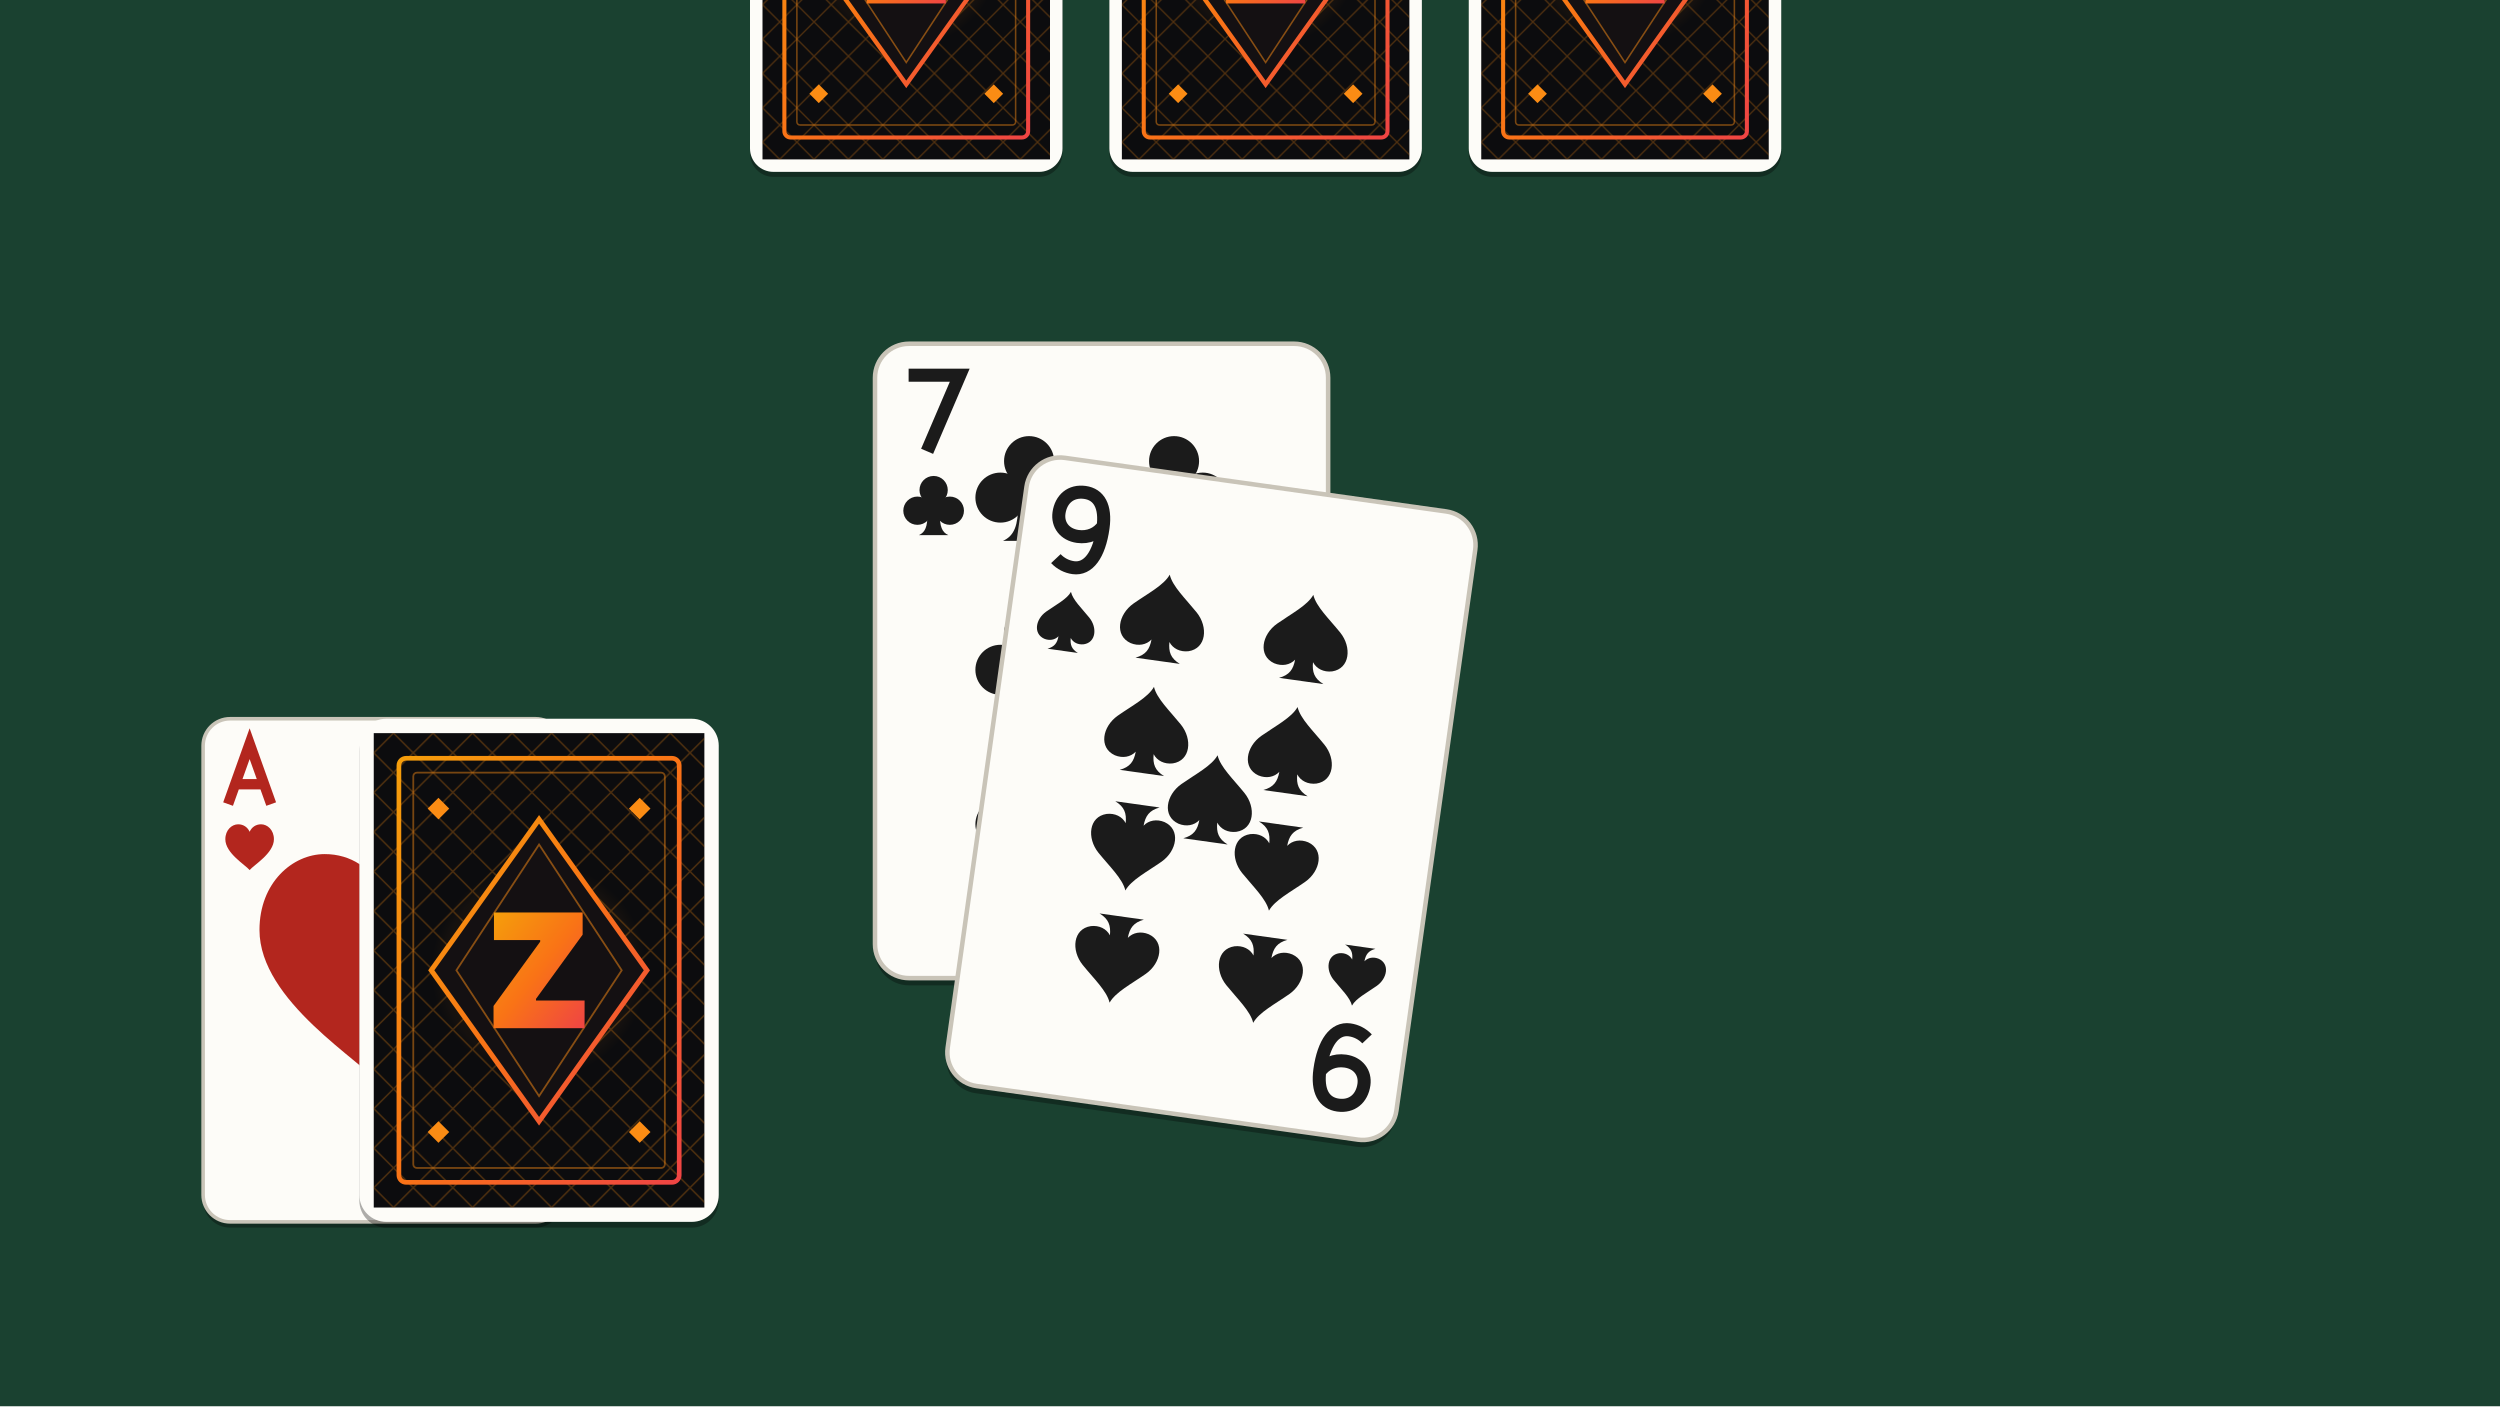
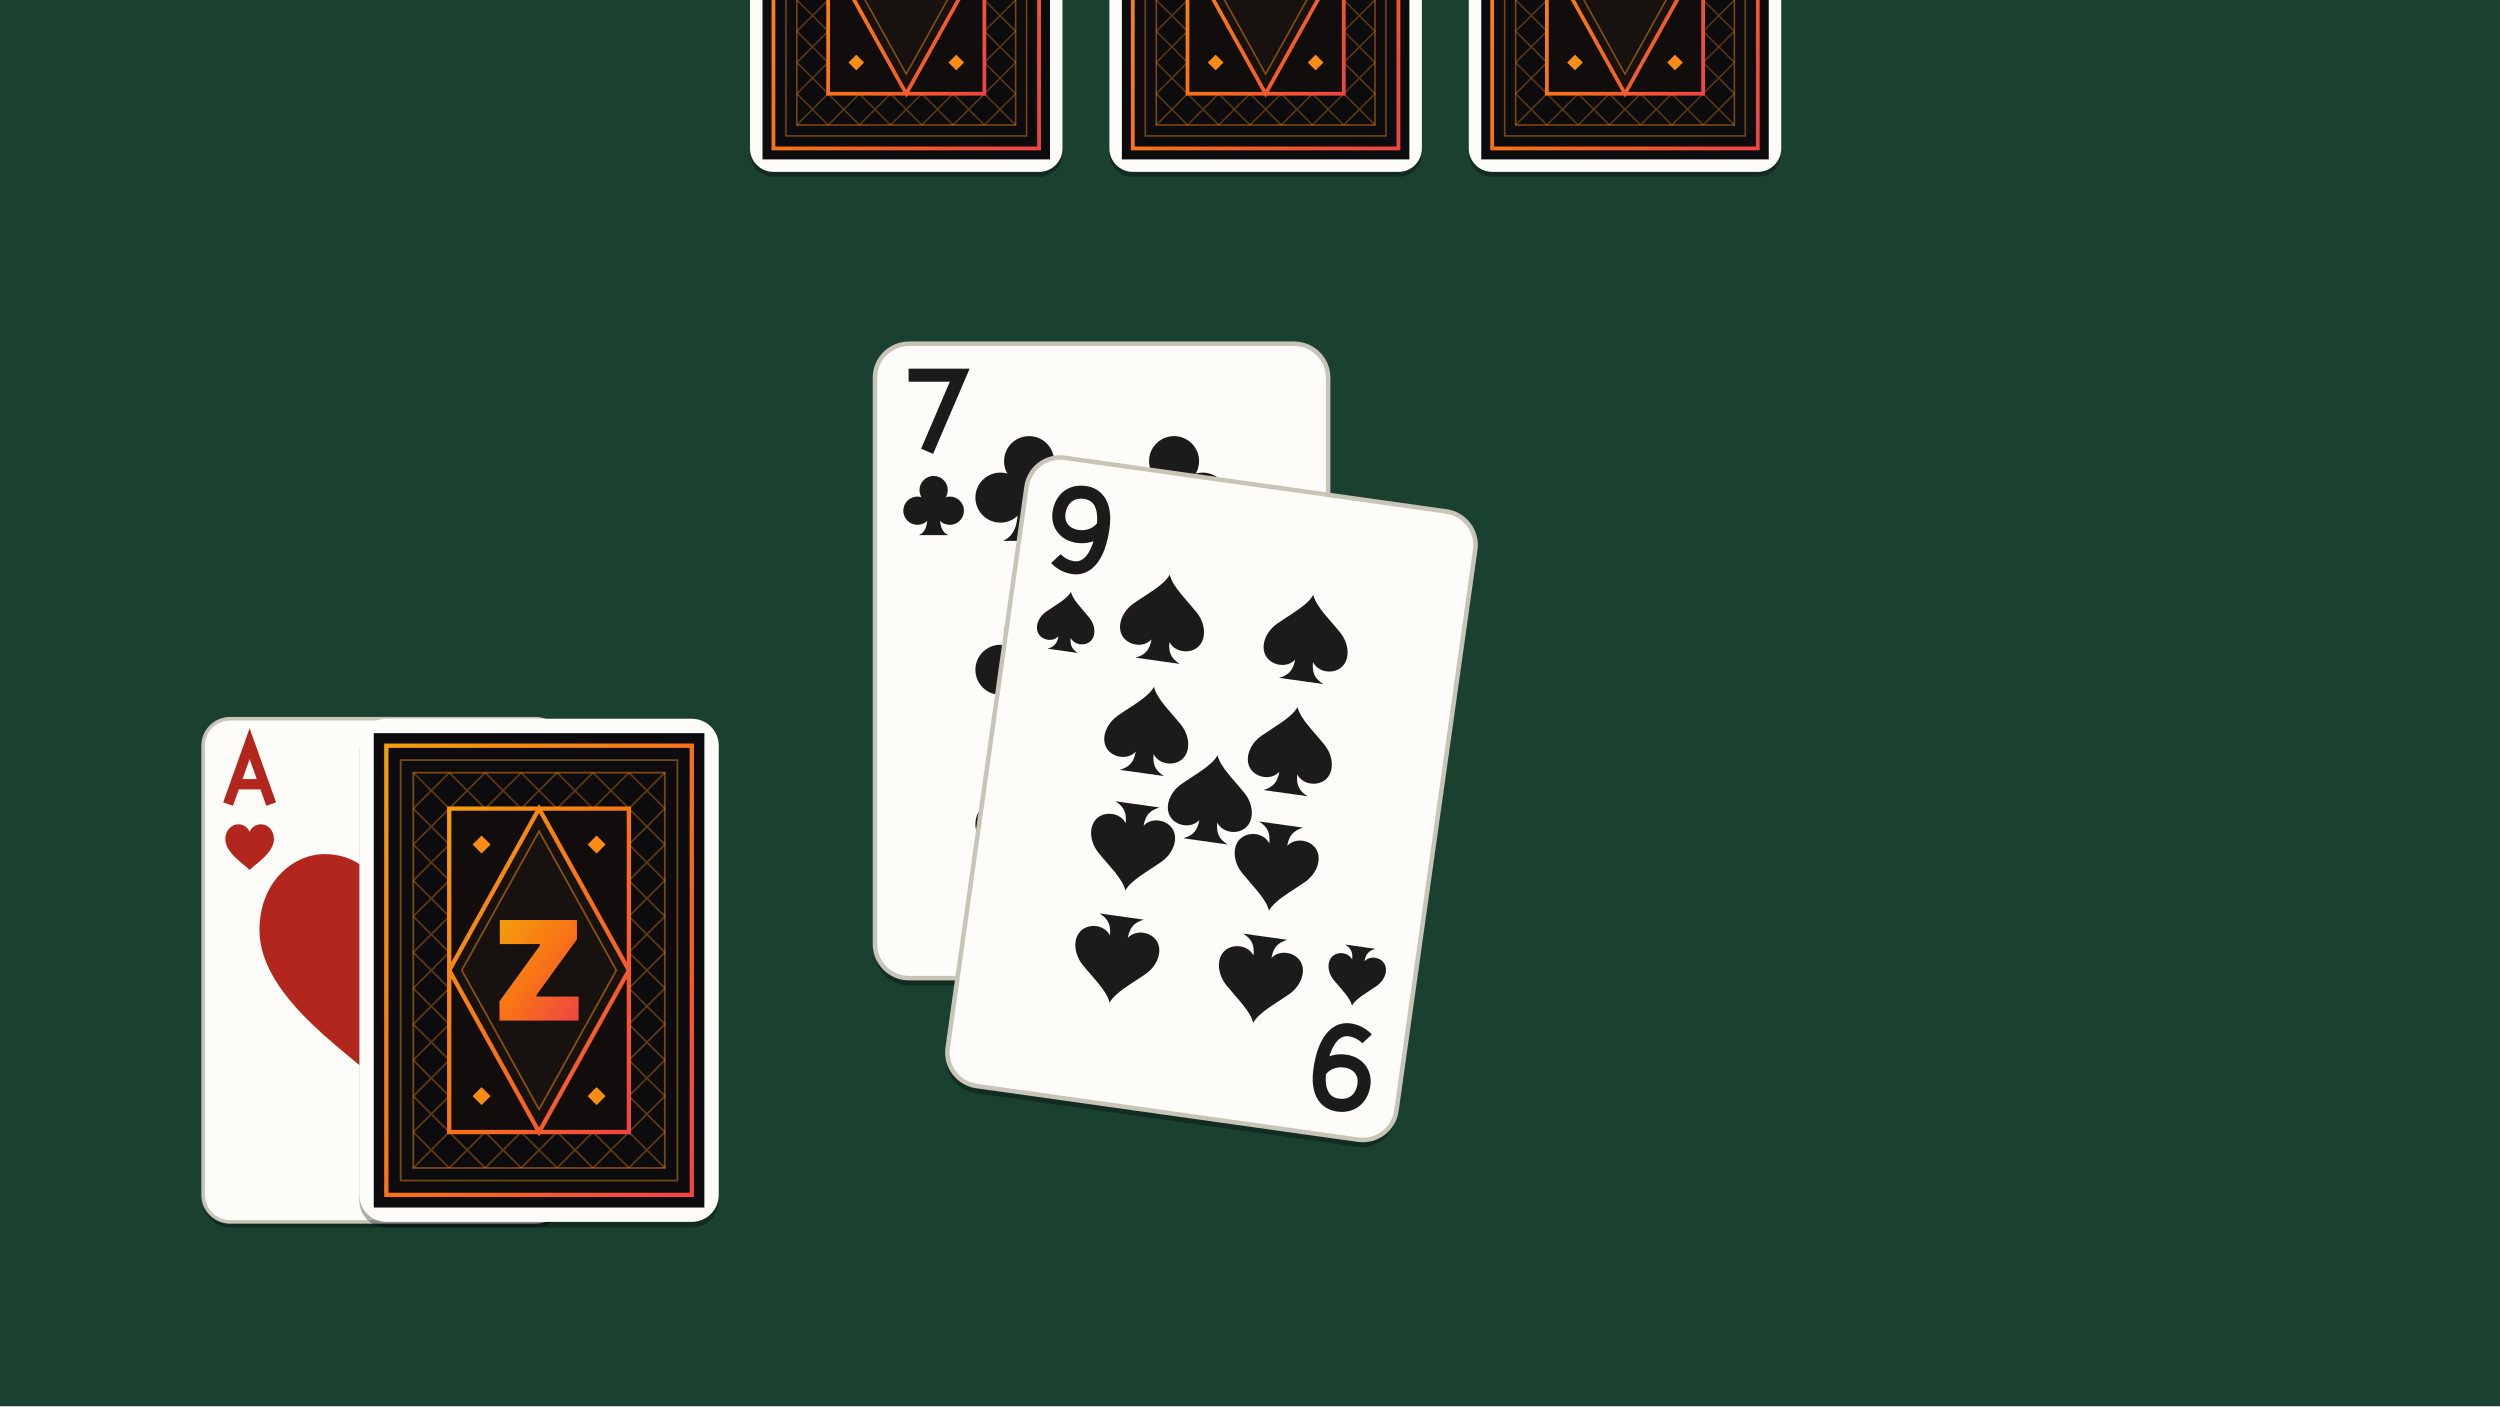
<svg xmlns="http://www.w3.org/2000/svg" width="320" height="180" viewBox="0 0 320 180">
  <defs>
    <clipPath id="zs-card">
      <rect width="100" height="140" rx="7.5" />
    </clipPath>
-     <pattern id="zc-p-zimi" width="11" height="11" patternUnits="userSpaceOnUse">
-       <path d="M5.5 0 11 5.5 5.5 11 0 5.5z" fill="none" stroke="#fb8c14" stroke-width=".45" opacity=".26" />
-     </pattern>
    <linearGradient id="zc-g-mark" x1="0" y1="0" x2="1" y2="1">
      <stop offset="0" stop-color="#f59e0b" />
      <stop offset=".5" stop-color="#f97316" />
      <stop offset="1" stop-color="#ef4444" />
    </linearGradient>
    <radialGradient id="zc-g-glow">
      <stop offset="0" stop-color="#fb8c14" stop-opacity=".34" />
      <stop offset="1" stop-color="#fb8c14" stop-opacity="0" />
    </radialGradient>
    <symbol id="zc-s-0" overflow="visible">
      <circle cy="-5.3" r="4.8" />
      <circle cx="-5.5" cy="1.7" r="4.8" />
      <circle cx="5.5" cy="1.7" r="4.8" />
      <circle cy="0.4" r="3.4" />
      <path d="M-2.1 3C-2.1 7-2.8 9-5 10H5C2.8 9 2.1 7 2.1 3Z" />
    </symbol>
    <symbol id="zc-s-3" overflow="visible">
      <path d="M0-10.2C1-7.6 4.4-5.2 7.4-2.4 10.6 .6 10.8 5.6 6.8 6.8 4.9 7.3 3.1 6.7 2.1 5.3 2.2 7.6 2.9 9 5.2 10H-5.2C-2.9 9-2.2 7.6-2.1 5.3-3.1 6.7-4.9 7.3-6.8 6.8-10.8 5.6-10.6 .6-7.4-2.4-4.4-5.2-1 -7.6 0-10.2Z" />
    </symbol>
    <symbol id="zc-s-2" overflow="visible">
      <path d="M0 9.8C-1.8 7.6-10.4 2.6-10.4-3.4-10.4-7.4-7.6-9.8-4.9-9.8-2.7-9.8-.9-8.6 0-6.6 .9-8.6 2.7-9.8 4.9-9.8 7.6-9.8 10.4-7.4 10.4-3.4 10.4 2.6 1.8 7.6 0 9.8Z" />
    </symbol>
  </defs>
  <rect width="320" height="180" fill="#1a4130" />
  <g transform="translate(96 -34) scale(0.4)">
    <rect y="1.6" width="100" height="140" rx="7.5" fill="rgba(0,0,0,0.32)" />
    <g clip-path="url(#zs-card)">
      <svg width="100" height="140" viewBox="0 0 100 140" preserveAspectRatio="xMidYMid slice" aria-hidden="true">
        <rect width="100" height="140" fill="#fdfcf8" />
        <svg x="4" y="4" width="92" height="132" viewBox="0 0 92 132" overflow="hidden">
-           <rect width="92" height="132" fill="#0c0c0e" />
-           <rect width="92" height="132" fill="url(#zc-p-zimi)" />
-           <rect x="7" y="7" width="78" height="118" rx="2" fill="none" stroke="url(#zc-g-mark)" stroke-width="1.3" />
-           <rect x="11" y="11" width="70" height="110" rx="1" fill="none" stroke="#fb8c14" stroke-width=".5" opacity=".45" />
-           <circle cx="46" cy="66" r="30" fill="url(#zc-g-glow)" />
-           <path d="M46 24 76 66 46 108 16 66z" fill="#141012" stroke="url(#zc-g-mark)" stroke-width="1.4" />
-           <path d="M46 31 69 66 46 101 23 66z" fill="none" stroke="#fb8c14" stroke-width=".5" opacity=".5" />
-           <path transform="translate(46 66) scale(2.16456)" d="M-5.852 7.438L5.852 7.438L5.852 3.885L-0.392 3.885L-0.392 3.667L5.602 -4.583L5.602 -7.438L-5.798 -7.438L-5.798 -3.885L0.142 -3.885L0.142 -3.678L-5.852 4.583Z" fill="url(#zc-g-mark)" />
-           <g fill="#fb8c14">
-             <path d="M18 18l3 3-3 3-3-3zM74 18l3 3-3 3-3-3zM18 108l3 3-3 3-3-3zM74 108l3 3-3 3-3-3z" />
+           <rect fill="#0c0c0e" x="0" y="0" width="92" height="132" />
+           <path d="M11 21L21 11M11 31L31 11M11 41L41 11M11 51L51 11M11 61L61 11M11 71L71 11M11 81L81 11M11 91L81 21M11 101L81 31M11 111L81 41M11 121L81 51M21 121L81 61M31 121L81 71M41 121L81 81M51 121L81 91M61 121L81 101M71 121L81 111M11 111L21 121M11 101L31 121M11 91L41 121M11 81L51 121M11 71L61 121M11 61L71 121M11 51L81 121M11 41L81 111M11 31L81 101M11 21L81 91M11 11L81 81M21 11L81 71M31 11L81 61M41 11L81 51M51 11L81 41M61 11L81 31M71 11L81 21" fill="none" stroke="#fb8c14" stroke-width="0.5" opacity="0.34" />
+           <rect fill="none" stroke="url(#zc-g-mark)" stroke-width="1.2" x="3.5" y="3.5" width="85" height="125" />
+           <rect fill="none" stroke="#fb8c14" stroke-width="0.5" opacity="0.45" x="7.5" y="7.5" width="77" height="117" />
+           <rect fill="none" stroke="#fb8c14" stroke-width="0.5" opacity="0.45" x="11" y="11" width="70" height="110" />
+           <rect fill="#100d0c" stroke="url(#zc-g-mark)" stroke-width="1.2" x="21" y="21" width="50" height="90" />
+           <circle cx="46" cy="66" r="24" fill="url(#zc-g-glow)" />
+           <path d="M46 21l25 45 -25 45 -25 -45z" fill="#17120f" stroke="url(#zc-g-mark)" stroke-width="1.2" />
+           <path d="M46 27.3l21.5 38.7 -21.5 38.7 -21.5 -38.7z" fill="none" stroke="#fb8c14" stroke-width="0.5" opacity="0.5" />
+           <path transform="translate(46 66) scale(1.882226)" d="M-5.852 7.438L5.852 7.438L5.852 3.885L-0.392 3.885L-0.392 3.667L5.602 -4.583L5.602 -7.438L-5.798 -7.438L-5.798 -3.885L0.142 -3.885L0.142 -3.678L-5.852 4.583Z" fill="url(#zc-g-mark)" />
+           <g fill="#fb8c14">
+             <path d="M30 28.5l2.5 2.5 -2.5 2.5 -2.5 -2.5z" />
+             <path d="M62 28.5l2.5 2.5 -2.5 2.5 -2.5 -2.5z" />
+             <path d="M30 98.5l2.5 2.5 -2.5 2.5 -2.5 -2.5z" />
+             <path d="M62 98.5l2.5 2.5 -2.5 2.5 -2.5 -2.5z" />
          </g>
        </svg>
      </svg>
    </g>
  </g>
  <g transform="translate(142 -34) scale(0.4)">
    <rect y="1.6" width="100" height="140" rx="7.5" fill="rgba(0,0,0,0.32)" />
    <g clip-path="url(#zs-card)">
      <svg width="100" height="140" viewBox="0 0 100 140" preserveAspectRatio="xMidYMid slice" aria-hidden="true">
        <rect width="100" height="140" fill="#fdfcf8" />
        <svg x="4" y="4" width="92" height="132" viewBox="0 0 92 132" overflow="hidden">
-           <rect width="92" height="132" fill="#0c0c0e" />
-           <rect width="92" height="132" fill="url(#zc-p-zimi)" />
-           <rect x="7" y="7" width="78" height="118" rx="2" fill="none" stroke="url(#zc-g-mark)" stroke-width="1.3" />
-           <rect x="11" y="11" width="70" height="110" rx="1" fill="none" stroke="#fb8c14" stroke-width=".5" opacity=".45" />
-           <circle cx="46" cy="66" r="30" fill="url(#zc-g-glow)" />
-           <path d="M46 24 76 66 46 108 16 66z" fill="#141012" stroke="url(#zc-g-mark)" stroke-width="1.4" />
-           <path d="M46 31 69 66 46 101 23 66z" fill="none" stroke="#fb8c14" stroke-width=".5" opacity=".5" />
-           <path transform="translate(46 66) scale(2.16456)" d="M-5.852 7.438L5.852 7.438L5.852 3.885L-0.392 3.885L-0.392 3.667L5.602 -4.583L5.602 -7.438L-5.798 -7.438L-5.798 -3.885L0.142 -3.885L0.142 -3.678L-5.852 4.583Z" fill="url(#zc-g-mark)" />
-           <g fill="#fb8c14">
-             <path d="M18 18l3 3-3 3-3-3zM74 18l3 3-3 3-3-3zM18 108l3 3-3 3-3-3zM74 108l3 3-3 3-3-3z" />
+           <rect fill="#0c0c0e" x="0" y="0" width="92" height="132" />
+           <path d="M11 21L21 11M11 31L31 11M11 41L41 11M11 51L51 11M11 61L61 11M11 71L71 11M11 81L81 11M11 91L81 21M11 101L81 31M11 111L81 41M11 121L81 51M21 121L81 61M31 121L81 71M41 121L81 81M51 121L81 91M61 121L81 101M71 121L81 111M11 111L21 121M11 101L31 121M11 91L41 121M11 81L51 121M11 71L61 121M11 61L71 121M11 51L81 121M11 41L81 111M11 31L81 101M11 21L81 91M11 11L81 81M21 11L81 71M31 11L81 61M41 11L81 51M51 11L81 41M61 11L81 31M71 11L81 21" fill="none" stroke="#fb8c14" stroke-width="0.5" opacity="0.34" />
+           <rect fill="none" stroke="url(#zc-g-mark)" stroke-width="1.2" x="3.5" y="3.5" width="85" height="125" />
+           <rect fill="none" stroke="#fb8c14" stroke-width="0.5" opacity="0.45" x="7.5" y="7.5" width="77" height="117" />
+           <rect fill="none" stroke="#fb8c14" stroke-width="0.5" opacity="0.45" x="11" y="11" width="70" height="110" />
+           <rect fill="#100d0c" stroke="url(#zc-g-mark)" stroke-width="1.2" x="21" y="21" width="50" height="90" />
+           <circle cx="46" cy="66" r="24" fill="url(#zc-g-glow)" />
+           <path d="M46 21l25 45 -25 45 -25 -45z" fill="#17120f" stroke="url(#zc-g-mark)" stroke-width="1.2" />
+           <path d="M46 27.3l21.5 38.7 -21.5 38.7 -21.5 -38.7z" fill="none" stroke="#fb8c14" stroke-width="0.5" opacity="0.5" />
+           <path transform="translate(46 66) scale(1.882226)" d="M-5.852 7.438L5.852 7.438L5.852 3.885L-0.392 3.885L-0.392 3.667L5.602 -4.583L5.602 -7.438L-5.798 -7.438L-5.798 -3.885L0.142 -3.885L0.142 -3.678L-5.852 4.583Z" fill="url(#zc-g-mark)" />
+           <g fill="#fb8c14">
+             <path d="M30 28.5l2.5 2.5 -2.5 2.5 -2.5 -2.5z" />
+             <path d="M62 28.5l2.5 2.5 -2.5 2.5 -2.5 -2.5z" />
+             <path d="M30 98.5l2.5 2.5 -2.5 2.5 -2.5 -2.5z" />
+             <path d="M62 98.5l2.5 2.5 -2.5 2.5 -2.5 -2.5z" />
          </g>
        </svg>
      </svg>
    </g>
  </g>
  <g transform="translate(188 -34) scale(0.4)">
    <rect y="1.6" width="100" height="140" rx="7.5" fill="rgba(0,0,0,0.32)" />
    <g clip-path="url(#zs-card)">
      <svg width="100" height="140" viewBox="0 0 100 140" preserveAspectRatio="xMidYMid slice" aria-hidden="true">
        <rect width="100" height="140" fill="#fdfcf8" />
        <svg x="4" y="4" width="92" height="132" viewBox="0 0 92 132" overflow="hidden">
-           <rect width="92" height="132" fill="#0c0c0e" />
-           <rect width="92" height="132" fill="url(#zc-p-zimi)" />
-           <rect x="7" y="7" width="78" height="118" rx="2" fill="none" stroke="url(#zc-g-mark)" stroke-width="1.3" />
-           <rect x="11" y="11" width="70" height="110" rx="1" fill="none" stroke="#fb8c14" stroke-width=".5" opacity=".45" />
-           <circle cx="46" cy="66" r="30" fill="url(#zc-g-glow)" />
-           <path d="M46 24 76 66 46 108 16 66z" fill="#141012" stroke="url(#zc-g-mark)" stroke-width="1.4" />
-           <path d="M46 31 69 66 46 101 23 66z" fill="none" stroke="#fb8c14" stroke-width=".5" opacity=".5" />
-           <path transform="translate(46 66) scale(2.16456)" d="M-5.852 7.438L5.852 7.438L5.852 3.885L-0.392 3.885L-0.392 3.667L5.602 -4.583L5.602 -7.438L-5.798 -7.438L-5.798 -3.885L0.142 -3.885L0.142 -3.678L-5.852 4.583Z" fill="url(#zc-g-mark)" />
-           <g fill="#fb8c14">
-             <path d="M18 18l3 3-3 3-3-3zM74 18l3 3-3 3-3-3zM18 108l3 3-3 3-3-3zM74 108l3 3-3 3-3-3z" />
+           <rect fill="#0c0c0e" x="0" y="0" width="92" height="132" />
+           <path d="M11 21L21 11M11 31L31 11M11 41L41 11M11 51L51 11M11 61L61 11M11 71L71 11M11 81L81 11M11 91L81 21M11 101L81 31M11 111L81 41M11 121L81 51M21 121L81 61M31 121L81 71M41 121L81 81M51 121L81 91M61 121L81 101M71 121L81 111M11 111L21 121M11 101L31 121M11 91L41 121M11 81L51 121M11 71L61 121M11 61L71 121M11 51L81 121M11 41L81 111M11 31L81 101M11 21L81 91M11 11L81 81M21 11L81 71M31 11L81 61M41 11L81 51M51 11L81 41M61 11L81 31M71 11L81 21" fill="none" stroke="#fb8c14" stroke-width="0.5" opacity="0.34" />
+           <rect fill="none" stroke="url(#zc-g-mark)" stroke-width="1.2" x="3.5" y="3.5" width="85" height="125" />
+           <rect fill="none" stroke="#fb8c14" stroke-width="0.5" opacity="0.45" x="7.5" y="7.5" width="77" height="117" />
+           <rect fill="none" stroke="#fb8c14" stroke-width="0.5" opacity="0.45" x="11" y="11" width="70" height="110" />
+           <rect fill="#100d0c" stroke="url(#zc-g-mark)" stroke-width="1.2" x="21" y="21" width="50" height="90" />
+           <circle cx="46" cy="66" r="24" fill="url(#zc-g-glow)" />
+           <path d="M46 21l25 45 -25 45 -25 -45z" fill="#17120f" stroke="url(#zc-g-mark)" stroke-width="1.2" />
+           <path d="M46 27.3l21.5 38.7 -21.5 38.7 -21.5 -38.7z" fill="none" stroke="#fb8c14" stroke-width="0.5" opacity="0.5" />
+           <path transform="translate(46 66) scale(1.882226)" d="M-5.852 7.438L5.852 7.438L5.852 3.885L-0.392 3.885L-0.392 3.667L5.602 -4.583L5.602 -7.438L-5.798 -7.438L-5.798 -3.885L0.142 -3.885L0.142 -3.678L-5.852 4.583Z" fill="url(#zc-g-mark)" />
+           <g fill="#fb8c14">
+             <path d="M30 28.5l2.5 2.5 -2.5 2.5 -2.5 -2.5z" />
+             <path d="M62 28.5l2.5 2.5 -2.5 2.5 -2.5 -2.5z" />
+             <path d="M30 98.5l2.5 2.5 -2.5 2.5 -2.5 -2.5z" />
+             <path d="M62 98.5l2.5 2.5 -2.5 2.5 -2.5 -2.5z" />
          </g>
        </svg>
      </svg>
    </g>
  </g>
  <g transform="translate(112 44) scale(0.58)" style="color:#1b1b1b">
    <rect y="1.6" width="100" height="140" rx="7.5" fill="rgba(0,0,0,0.32)" />
    <rect width="100" height="140" rx="7.5" fill="#fdfcf8" stroke="#c9c4b8" />
    <svg width="100" height="140" viewBox="0 0 100 140" fill="currentColor" aria-hidden="true">
      <g class="zc-idx-std">
        <path transform="translate(6.94 6.94) scale(1.2)" d="M.4 0H9.8L3.8 14" fill="none" stroke="currentColor" stroke-width="2.4" stroke-linejoin="miter" stroke-miterlimit="6" />
        <g transform="translate(12.94 35.74) scale(0.65)">
          <use href="#zc-s-0" />
        </g>
      </g>
      <g class="zc-idx-std" transform="rotate(180 50 70)">
        <path transform="translate(6.94 6.94) scale(1.2)" d="M.4 0H9.8L3.8 14" fill="none" stroke="currentColor" stroke-width="2.4" stroke-linejoin="miter" stroke-miterlimit="6" />
        <g transform="translate(12.94 35.74) scale(0.65)">
          <use href="#zc-s-0" />
        </g>
      </g>
      <g class="zc-idx-row" display="none">
        <path transform="translate(8.52 8.52) scale(2.1)" d="M.4 0H9.8L3.8 14" fill="none" stroke="currentColor" stroke-width="2.4" stroke-linejoin="miter" stroke-miterlimit="6" />
        <g transform="translate(63 23) scale(1.25)">
          <use href="#zc-s-0" />
        </g>
      </g>
      <g class="zc-big">
        <g transform="translate(34 32) scale(1.15)">
          <use href="#zc-s-0" />
        </g>
        <g transform="translate(66 32) scale(1.15)">
          <use href="#zc-s-0" />
        </g>
        <g transform="translate(34 70) scale(1.15)">
          <use href="#zc-s-0" />
        </g>
        <g transform="translate(66 70) scale(1.15)">
          <use href="#zc-s-0" />
        </g>
        <g transform="translate(34 108) rotate(180) scale(1.15)">
          <use href="#zc-s-0" />
        </g>
        <g transform="translate(66 108) rotate(180) scale(1.15)">
          <use href="#zc-s-0" />
        </g>
        <g transform="translate(50 51) scale(1.15)">
          <use href="#zc-s-0" />
        </g>
      </g>
      <g class="zc-small" display="none">
        <g transform="translate(50 92) scale(3.1)">
          <use href="#zc-s-0" />
        </g>
      </g>
    </svg>
  </g>
  <g transform="translate(132 58) rotate(8) scale(0.58)" style="color:#1b1b1b">
    <rect y="1.6" width="100" height="140" rx="7.5" fill="rgba(0,0,0,0.32)" />
    <rect width="100" height="140" rx="7.5" fill="#fdfcf8" stroke="#c9c4b8" />
    <svg width="100" height="140" viewBox="0 0 100 140" fill="currentColor" aria-hidden="true">
      <g class="zc-idx-std">
        <path transform="translate(6.94 6.94) rotate(180 6 8.4) scale(1.2)" d="M8.6 1.2C7.6.4 6.4 0 5.2 0 2.4 0 .8 3 .8 8 .8 12 2.4 14 5 14 7.6 14 9.2 12.2 9.2 9.6 9.2 7.4 7.6 5.8 5.2 5.8 3.2 5.8 1.6 6.8.8 8.4" fill="none" stroke="currentColor" stroke-width="2.4" stroke-linejoin="miter" stroke-miterlimit="6" />
        <g transform="translate(12.94 35.74) scale(0.65)">
          <use href="#zc-s-3" />
        </g>
      </g>
      <g class="zc-idx-std" transform="rotate(180 50 70)">
        <path transform="translate(6.94 6.94) rotate(180 6 8.4) scale(1.2)" d="M8.6 1.2C7.6.4 6.4 0 5.2 0 2.4 0 .8 3 .8 8 .8 12 2.4 14 5 14 7.6 14 9.2 12.2 9.2 9.6 9.2 7.4 7.6 5.8 5.2 5.8 3.2 5.8 1.6 6.8.8 8.4" fill="none" stroke="currentColor" stroke-width="2.4" stroke-linejoin="miter" stroke-miterlimit="6" />
        <g transform="translate(12.94 35.74) scale(0.65)">
          <use href="#zc-s-3" />
        </g>
      </g>
      <g class="zc-idx-row" display="none">
        <path transform="translate(8.52 8.52) rotate(180 10.5 14.7) scale(2.1)" d="M8.6 1.2C7.6.4 6.4 0 5.2 0 2.4 0 .8 3 .8 8 .8 12 2.4 14 5 14 7.6 14 9.2 12.2 9.2 9.6 9.2 7.4 7.6 5.8 5.2 5.8 3.2 5.8 1.6 6.8.8 8.4" fill="none" stroke="currentColor" stroke-width="2.4" stroke-linejoin="miter" stroke-miterlimit="6" />
        <g transform="translate(63 23) scale(1.25)">
          <use href="#zc-s-3" />
        </g>
      </g>
      <g class="zc-big">
        <g transform="translate(34 32) scale(0.95)">
          <use href="#zc-s-3" />
        </g>
        <g transform="translate(66 32) scale(0.95)">
          <use href="#zc-s-3" />
        </g>
        <g transform="translate(34 57) scale(0.95)">
          <use href="#zc-s-3" />
        </g>
        <g transform="translate(66 57) scale(0.95)">
          <use href="#zc-s-3" />
        </g>
        <g transform="translate(34 83) rotate(180) scale(0.95)">
          <use href="#zc-s-3" />
        </g>
        <g transform="translate(66 83) rotate(180) scale(0.95)">
          <use href="#zc-s-3" />
        </g>
        <g transform="translate(34 108) rotate(180) scale(0.95)">
          <use href="#zc-s-3" />
        </g>
        <g transform="translate(66 108) rotate(180) scale(0.95)">
          <use href="#zc-s-3" />
        </g>
        <g transform="translate(50 70) scale(0.95)">
          <use href="#zc-s-3" />
        </g>
      </g>
      <g class="zc-small" display="none">
        <g transform="translate(50 92) scale(3.1)">
          <use href="#zc-s-3" />
        </g>
      </g>
    </svg>
  </g>
  <g transform="translate(26 92) scale(0.46)" style="color:#b3261e">
    <rect y="1.6" width="100" height="140" rx="7.5" fill="rgba(0,0,0,0.32)" />
    <rect width="100" height="140" rx="7.5" fill="#fdfcf8" stroke="#c9c4b8" />
    <svg width="100" height="140" viewBox="0 0 100 140" fill="currentColor" aria-hidden="true">
      <g class="zc-idx-std">
        <path transform="translate(6.94 6.94) scale(1.2)" d="M0 14 5 0 10 14M2.2 9.4H7.8" fill="none" stroke="currentColor" stroke-width="2.4" stroke-linejoin="miter" stroke-miterlimit="6" />
        <g transform="translate(12.94 35.74) scale(0.65)">
          <use href="#zc-s-2" />
        </g>
      </g>
      <g class="zc-idx-std" transform="rotate(180 50 70)">
        <path transform="translate(6.94 6.94) scale(1.2)" d="M0 14 5 0 10 14M2.2 9.4H7.8" fill="none" stroke="currentColor" stroke-width="2.4" stroke-linejoin="miter" stroke-miterlimit="6" />
        <g transform="translate(12.94 35.74) scale(0.65)">
          <use href="#zc-s-2" />
        </g>
      </g>
      <g class="zc-idx-row" display="none">
        <path transform="translate(8.52 8.52) scale(2.1)" d="M0 14 5 0 10 14M2.2 9.4H7.8" fill="none" stroke="currentColor" stroke-width="2.4" stroke-linejoin="miter" stroke-miterlimit="6" />
        <g transform="translate(63 23) scale(1.25)">
          <use href="#zc-s-2" />
        </g>
      </g>
      <g class="zc-big">
        <g transform="translate(50 70) scale(3.3)">
          <use href="#zc-s-2" />
        </g>
      </g>
      <g class="zc-small" display="none">
        <g transform="translate(50 92) scale(3.1)">
          <use href="#zc-s-2" />
        </g>
      </g>
    </svg>
  </g>
  <g transform="translate(46 92) scale(0.46)">
    <rect y="1.6" width="100" height="140" rx="7.5" fill="rgba(0,0,0,0.32)" />
    <g clip-path="url(#zs-card)">
      <svg width="100" height="140" viewBox="0 0 100 140" preserveAspectRatio="xMidYMid slice" aria-hidden="true">
        <rect width="100" height="140" fill="#fdfcf8" />
        <svg x="4" y="4" width="92" height="132" viewBox="0 0 92 132" overflow="hidden">
-           <rect width="92" height="132" fill="#0c0c0e" />
-           <rect width="92" height="132" fill="url(#zc-p-zimi)" />
-           <rect x="7" y="7" width="78" height="118" rx="2" fill="none" stroke="url(#zc-g-mark)" stroke-width="1.3" />
-           <rect x="11" y="11" width="70" height="110" rx="1" fill="none" stroke="#fb8c14" stroke-width=".5" opacity=".45" />
-           <circle cx="46" cy="66" r="30" fill="url(#zc-g-glow)" />
-           <path d="M46 24 76 66 46 108 16 66z" fill="#141012" stroke="url(#zc-g-mark)" stroke-width="1.4" />
-           <path d="M46 31 69 66 46 101 23 66z" fill="none" stroke="#fb8c14" stroke-width=".5" opacity=".5" />
-           <path transform="translate(46 66) scale(2.16456)" d="M-5.852 7.438L5.852 7.438L5.852 3.885L-0.392 3.885L-0.392 3.667L5.602 -4.583L5.602 -7.438L-5.798 -7.438L-5.798 -3.885L0.142 -3.885L0.142 -3.678L-5.852 4.583Z" fill="url(#zc-g-mark)" />
-           <g fill="#fb8c14">
-             <path d="M18 18l3 3-3 3-3-3zM74 18l3 3-3 3-3-3zM18 108l3 3-3 3-3-3zM74 108l3 3-3 3-3-3z" />
+           <rect fill="#0c0c0e" x="0" y="0" width="92" height="132" />
+           <path d="M11 21L21 11M11 31L31 11M11 41L41 11M11 51L51 11M11 61L61 11M11 71L71 11M11 81L81 11M11 91L81 21M11 101L81 31M11 111L81 41M11 121L81 51M21 121L81 61M31 121L81 71M41 121L81 81M51 121L81 91M61 121L81 101M71 121L81 111M11 111L21 121M11 101L31 121M11 91L41 121M11 81L51 121M11 71L61 121M11 61L71 121M11 51L81 121M11 41L81 111M11 31L81 101M11 21L81 91M11 11L81 81M21 11L81 71M31 11L81 61M41 11L81 51M51 11L81 41M61 11L81 31M71 11L81 21" fill="none" stroke="#fb8c14" stroke-width="0.5" opacity="0.34" />
+           <rect fill="none" stroke="url(#zc-g-mark)" stroke-width="1.2" x="3.5" y="3.5" width="85" height="125" />
+           <rect fill="none" stroke="#fb8c14" stroke-width="0.5" opacity="0.45" x="7.5" y="7.5" width="77" height="117" />
+           <rect fill="none" stroke="#fb8c14" stroke-width="0.5" opacity="0.45" x="11" y="11" width="70" height="110" />
+           <rect fill="#100d0c" stroke="url(#zc-g-mark)" stroke-width="1.2" x="21" y="21" width="50" height="90" />
+           <circle cx="46" cy="66" r="24" fill="url(#zc-g-glow)" />
+           <path d="M46 21l25 45 -25 45 -25 -45z" fill="#17120f" stroke="url(#zc-g-mark)" stroke-width="1.2" />
+           <path d="M46 27.3l21.5 38.7 -21.5 38.7 -21.5 -38.7z" fill="none" stroke="#fb8c14" stroke-width="0.5" opacity="0.5" />
+           <path transform="translate(46 66) scale(1.882226)" d="M-5.852 7.438L5.852 7.438L5.852 3.885L-0.392 3.885L-0.392 3.667L5.602 -4.583L5.602 -7.438L-5.798 -7.438L-5.798 -3.885L0.142 -3.885L0.142 -3.678L-5.852 4.583Z" fill="url(#zc-g-mark)" />
+           <g fill="#fb8c14">
+             <path d="M30 28.5l2.5 2.5 -2.5 2.5 -2.5 -2.5z" />
+             <path d="M62 28.5l2.5 2.5 -2.5 2.5 -2.5 -2.5z" />
+             <path d="M30 98.5l2.5 2.5 -2.5 2.5 -2.5 -2.5z" />
+             <path d="M62 98.5l2.5 2.5 -2.5 2.5 -2.5 -2.5z" />
          </g>
        </svg>
      </svg>
    </g>
  </g>
</svg>
